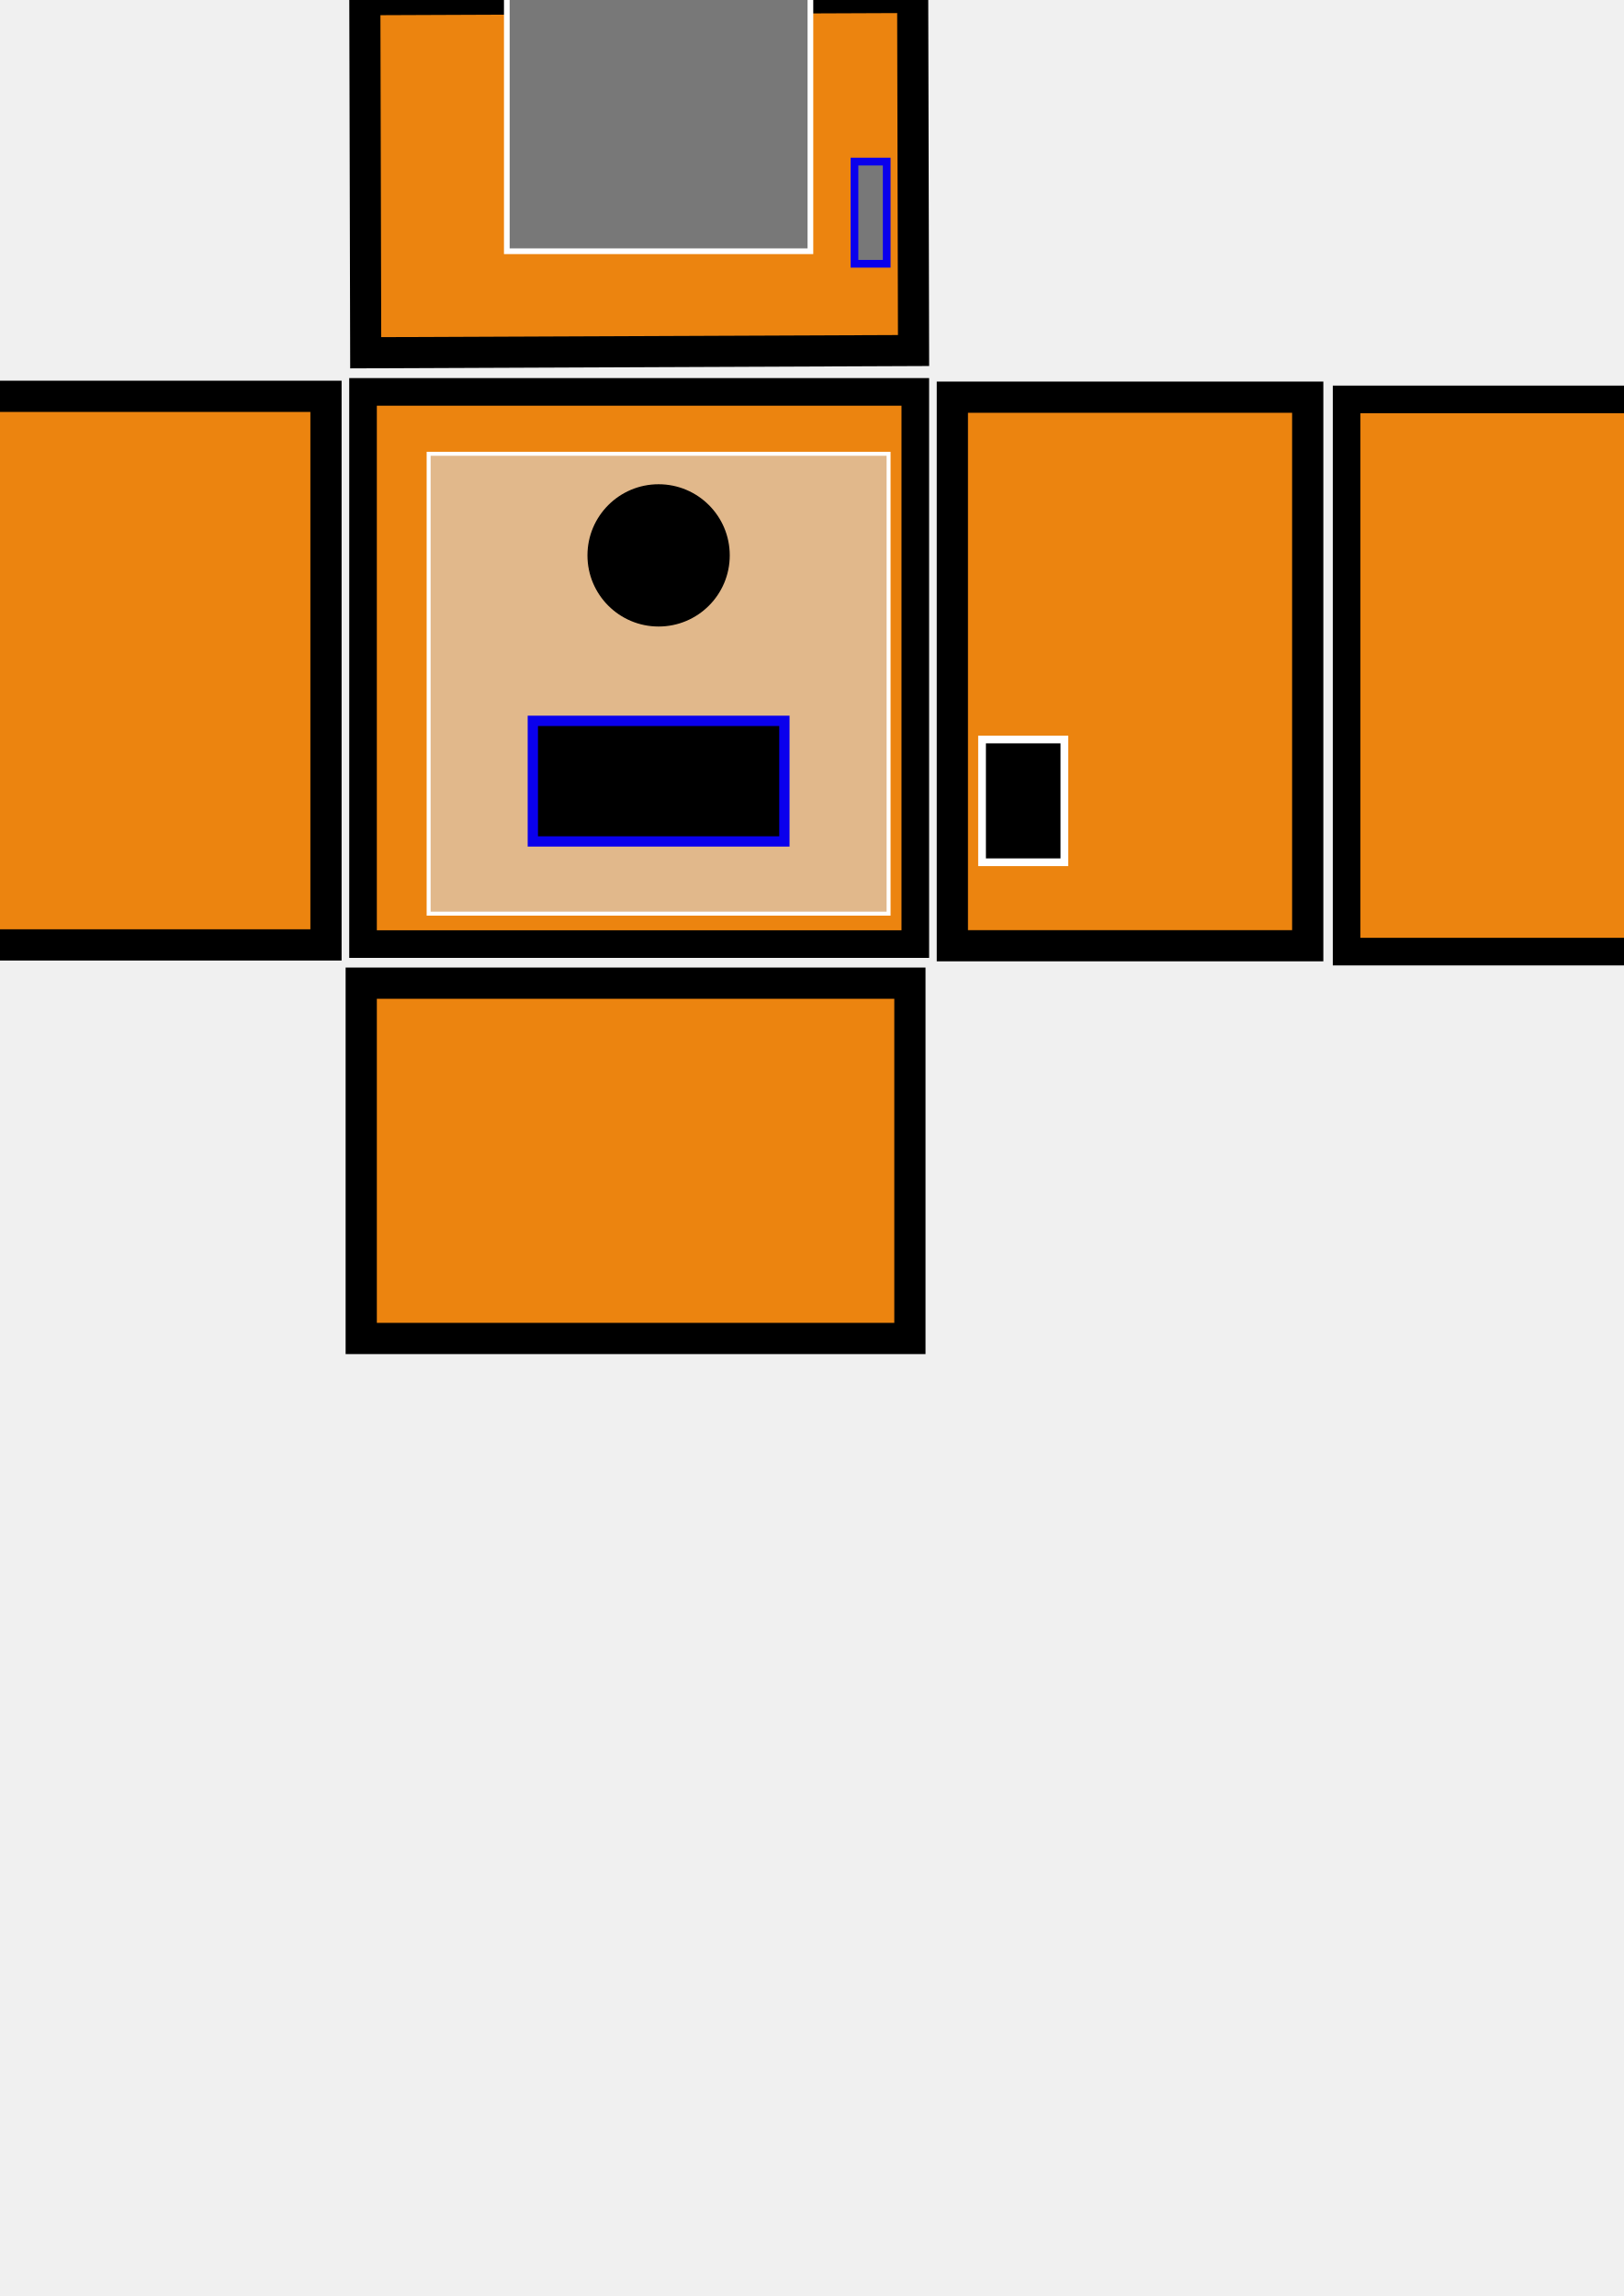
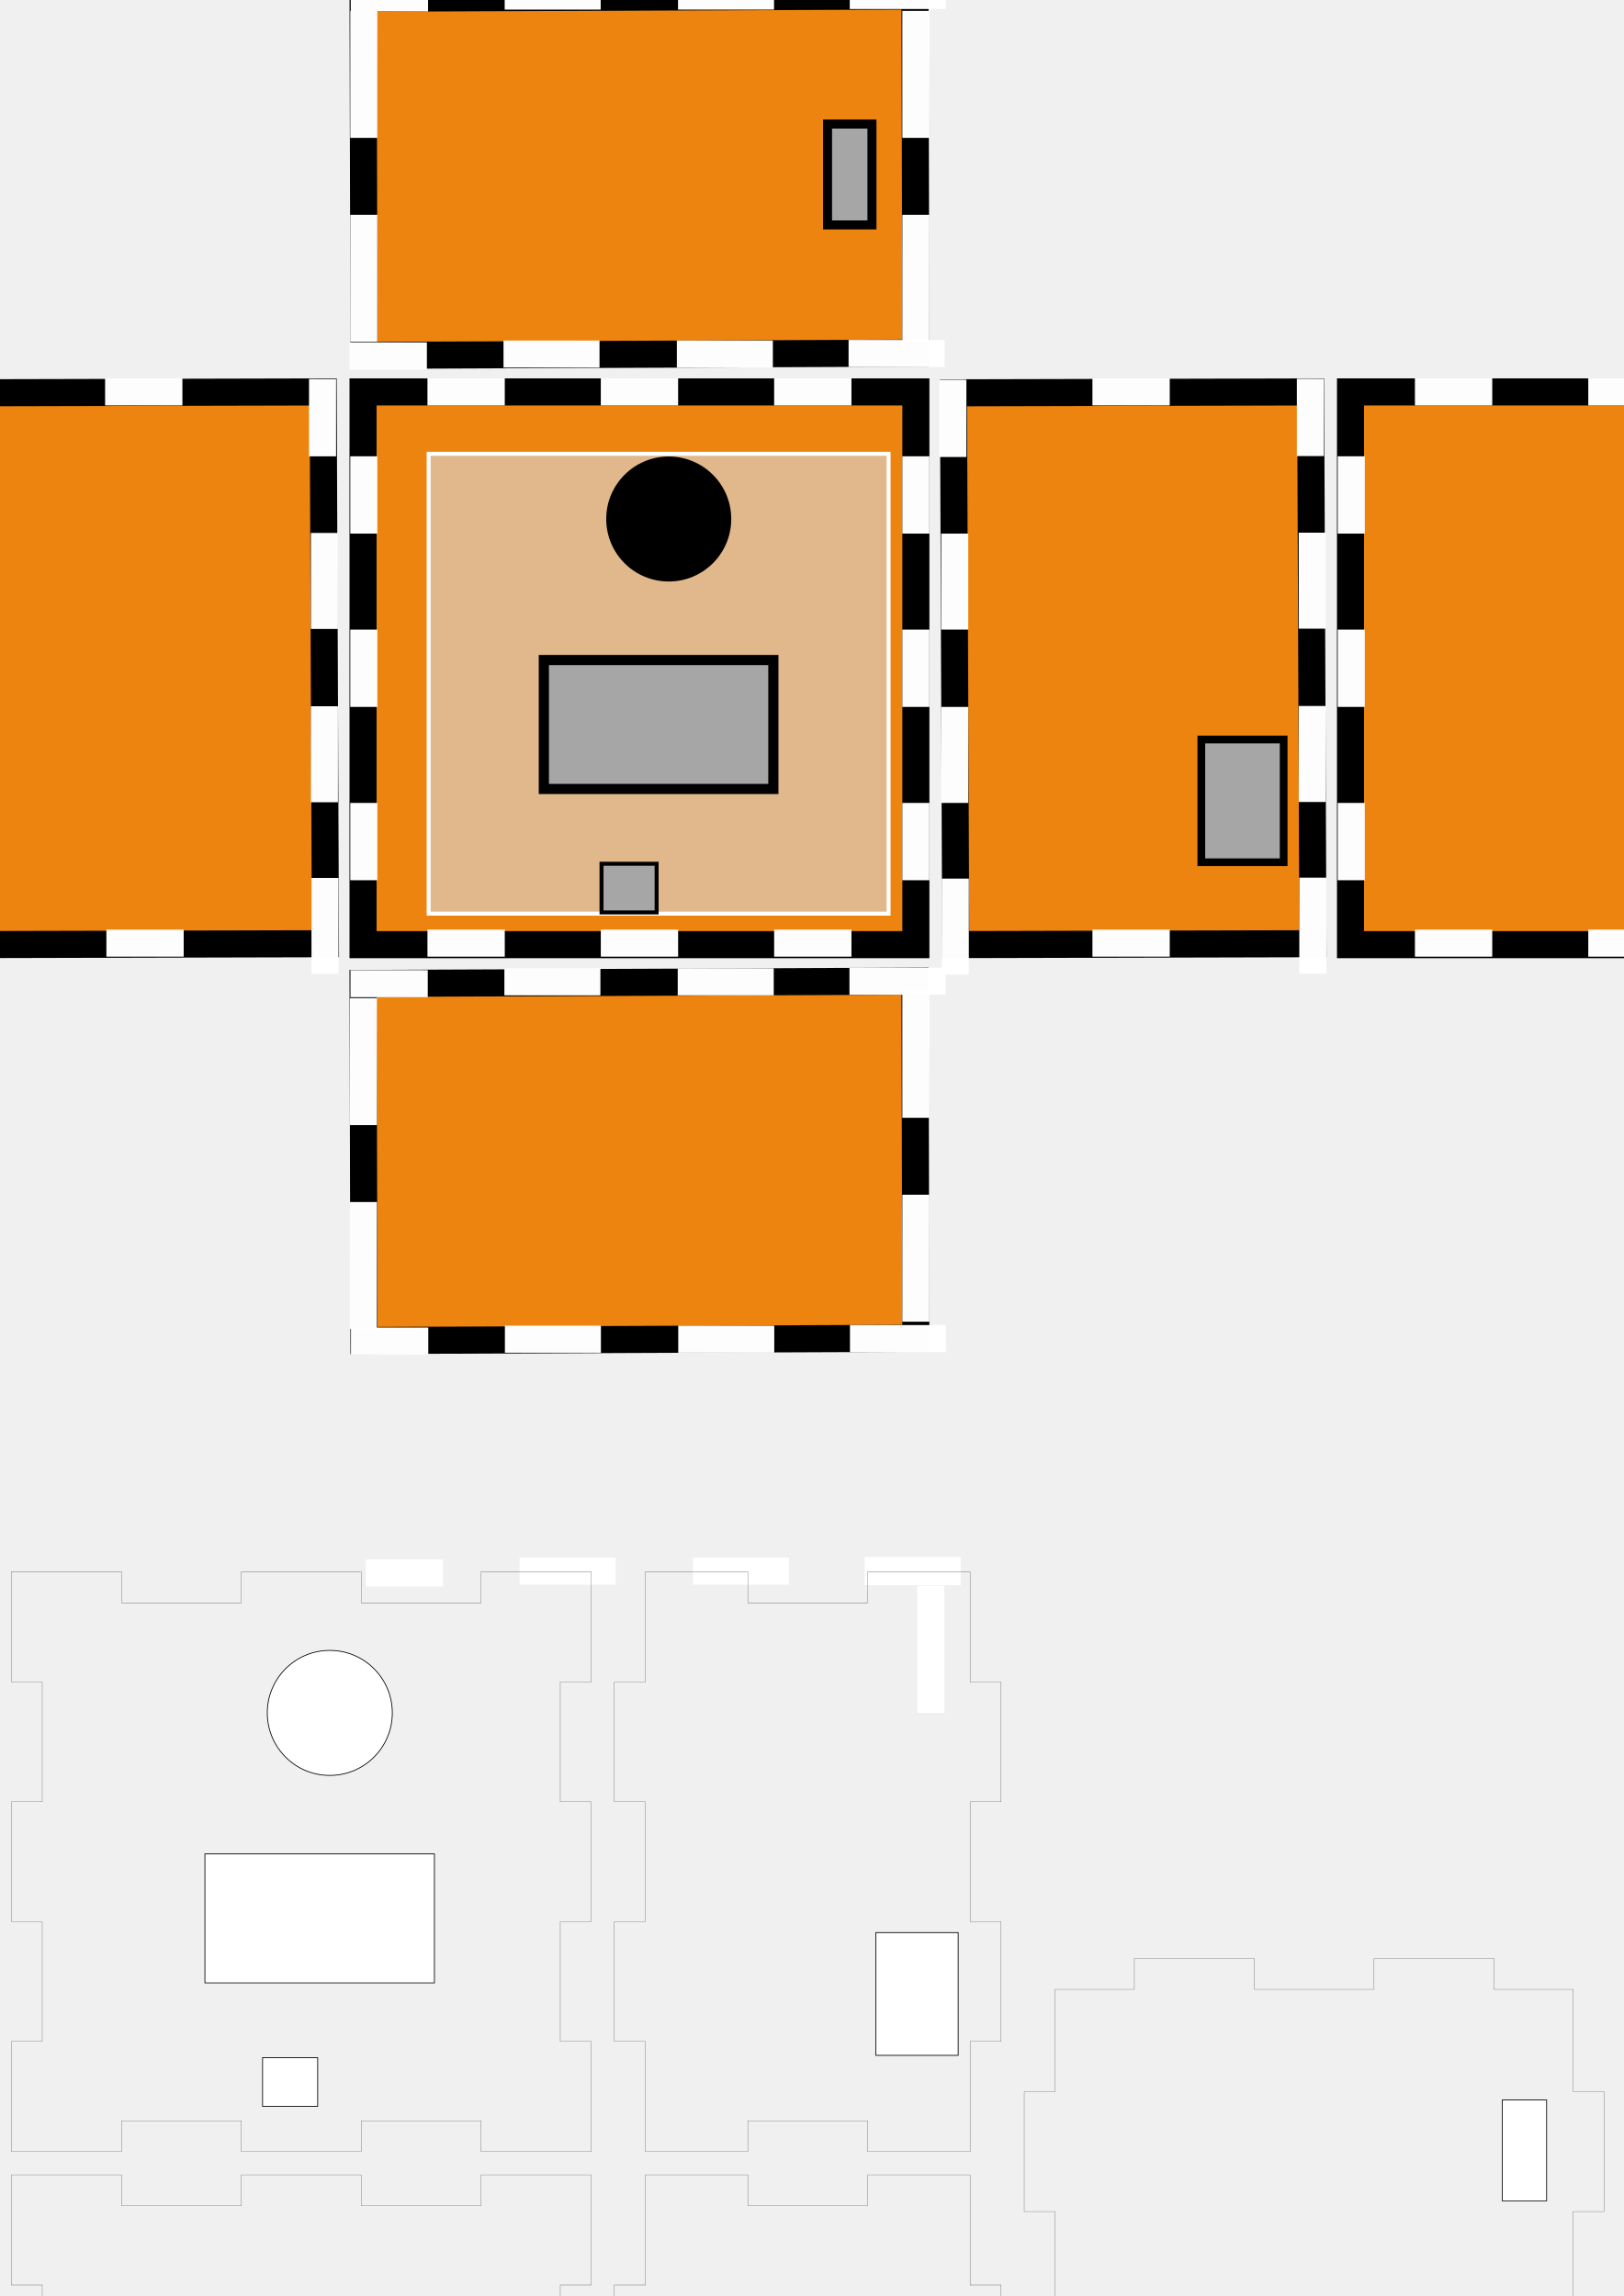
- <svg xmlns="http://www.w3.org/2000/svg" width="210mm" height="297mm" viewBox="0 0 210 297" version="1.1" id="svg1">
-   <defs id="defs1" />
+ <svg xmlns="http://www.w3.org/2000/svg" width="210mm" height="297mm" viewBox="0 0 210 297" version="1.1" id="svg1" xml:space="preserve">
+   <defs id="defs1">
+     <filter id="mask-powermask-path-effect30_inverse" style="color-interpolation-filters:sRGB" height="100" width="100" x="-50" y="-50">
+       <feColorMatrix id="mask-powermask-path-effect30_primitive1" values="1" type="saturate" result="fbSourceGraphic" />
+       <feColorMatrix id="mask-powermask-path-effect30_primitive2" values="-1 0 0 0 1 0 -1 0 0 1 0 0 -1 0 1 0 0 0 1 0 " in="fbSourceGraphic" />
+     </filter>
+     <filter id="mask-powermask-path-effect31_inverse" style="color-interpolation-filters:sRGB" height="100" width="100" x="-50" y="-50">
+       <feColorMatrix id="mask-powermask-path-effect31_primitive1" values="1" type="saturate" result="fbSourceGraphic" />
+       <feColorMatrix id="mask-powermask-path-effect31_primitive2" values="-1 0 0 0 1 0 -1 0 0 1 0 0 -1 0 1 0 0 0 1 0 " in="fbSourceGraphic" />
+     </filter>
+     <filter id="mask-powermask-path-effect32_inverse" style="color-interpolation-filters:sRGB" height="100" width="100" x="-50" y="-50">
+       <feColorMatrix id="mask-powermask-path-effect32_primitive1" values="1" type="saturate" result="fbSourceGraphic" />
+       <feColorMatrix id="mask-powermask-path-effect32_primitive2" values="-1 0 0 0 1 0 -1 0 0 1 0 0 -1 0 1 0 0 0 1 0 " in="fbSourceGraphic" />
+     </filter>
+     <filter id="mask-powermask-path-effect33_inverse" style="color-interpolation-filters:sRGB" height="100" width="100" x="-50" y="-50">
+       <feColorMatrix id="mask-powermask-path-effect33_primitive1" values="1" type="saturate" result="fbSourceGraphic" />
+       <feColorMatrix id="mask-powermask-path-effect33_primitive2" values="-1 0 0 0 1 0 -1 0 0 1 0 0 -1 0 1 0 0 0 1 0 " in="fbSourceGraphic" />
+     </filter>
+     <filter id="mask-powermask-path-effect34_inverse" style="color-interpolation-filters:sRGB" height="100" width="100" x="-50" y="-50">
+       <feColorMatrix id="mask-powermask-path-effect34_primitive1" values="1" type="saturate" result="fbSourceGraphic" />
+       <feColorMatrix id="mask-powermask-path-effect34_primitive2" values="-1 0 0 0 1 0 -1 0 0 1 0 0 -1 0 1 0 0 0 1 0 " in="fbSourceGraphic" />
+     </filter>
+     <filter id="mask-powermask-path-effect35_inverse" style="color-interpolation-filters:sRGB" height="100" width="100" x="-50" y="-50">
+       <feColorMatrix id="mask-powermask-path-effect35_primitive1" values="1" type="saturate" result="fbSourceGraphic" />
+       <feColorMatrix id="mask-powermask-path-effect35_primitive2" values="-1 0 0 0 1 0 -1 0 0 1 0 0 -1 0 1 0 0 0 1 0 " in="fbSourceGraphic" />
+     </filter>
+     <filter id="mask-powermask-path-effect36_inverse" style="color-interpolation-filters:sRGB" height="100" width="100" x="-50" y="-50">
+       <feColorMatrix id="mask-powermask-path-effect36_primitive1" values="1" type="saturate" result="fbSourceGraphic" />
+       <feColorMatrix id="mask-powermask-path-effect36_primitive2" values="-1 0 0 0 1 0 -1 0 0 1 0 0 -1 0 1 0 0 0 1 0 " in="fbSourceGraphic" />
+     </filter>
+     <filter id="mask-powermask-path-effect37_inverse" style="color-interpolation-filters:sRGB" height="100" width="100" x="-50" y="-50">
+       <feColorMatrix id="mask-powermask-path-effect37_primitive1" values="1" type="saturate" result="fbSourceGraphic" />
+       <feColorMatrix id="mask-powermask-path-effect37_primitive2" values="-1 0 0 0 1 0 -1 0 0 1 0 0 -1 0 1 0 0 0 1 0 " in="fbSourceGraphic" />
+     </filter>
+     <filter id="mask-powermask-path-effect38_inverse" style="color-interpolation-filters:sRGB" height="100" width="100" x="-50" y="-50">
+       <feColorMatrix id="mask-powermask-path-effect38_primitive1" values="1" type="saturate" result="fbSourceGraphic" />
+       <feColorMatrix id="mask-powermask-path-effect38_primitive2" values="-1 0 0 0 1 0 -1 0 0 1 0 0 -1 0 1 0 0 0 1 0 " in="fbSourceGraphic" />
+     </filter>
+     <filter id="mask-powermask-path-effect39_inverse" style="color-interpolation-filters:sRGB" height="100" width="100" x="-50" y="-50">
+       <feColorMatrix id="mask-powermask-path-effect39_primitive1" values="1" type="saturate" result="fbSourceGraphic" />
+       <feColorMatrix id="mask-powermask-path-effect39_primitive2" values="-1 0 0 0 1 0 -1 0 0 1 0 0 -1 0 1 0 0 0 1 0 " in="fbSourceGraphic" />
+     </filter>
+     <filter id="mask-powermask-path-effect40_inverse" style="color-interpolation-filters:sRGB" height="100" width="100" x="-50" y="-50">
+       <feColorMatrix id="mask-powermask-path-effect40_primitive1" values="1" type="saturate" result="fbSourceGraphic" />
+       <feColorMatrix id="mask-powermask-path-effect40_primitive2" values="-1 0 0 0 1 0 -1 0 0 1 0 0 -1 0 1 0 0 0 1 0 " in="fbSourceGraphic" />
+     </filter>
+     <filter id="mask-powermask-path-effect41_inverse" style="color-interpolation-filters:sRGB" height="100" width="100" x="-50" y="-50">
+       <feColorMatrix id="mask-powermask-path-effect41_primitive1" values="1" type="saturate" result="fbSourceGraphic" />
+       <feColorMatrix id="mask-powermask-path-effect41_primitive2" values="-1 0 0 0 1 0 -1 0 0 1 0 0 -1 0 1 0 0 0 1 0 " in="fbSourceGraphic" />
+     </filter>
+     <filter id="mask-powermask-path-effect53_inverse" style="color-interpolation-filters:sRGB" height="100" width="100" x="-50" y="-50">
+       <feColorMatrix id="mask-powermask-path-effect53_primitive1" values="1" type="saturate" result="fbSourceGraphic" />
+       <feColorMatrix id="mask-powermask-path-effect53_primitive2" values="-1 0 0 0 1 0 -1 0 0 1 0 0 -1 0 1 0 0 0 1 0 " in="fbSourceGraphic" />
+     </filter>
+     <filter id="mask-powermask-path-effect54_inverse" style="color-interpolation-filters:sRGB" height="100" width="100" x="-50" y="-50">
+       <feColorMatrix id="mask-powermask-path-effect54_primitive1" values="1" type="saturate" result="fbSourceGraphic" />
+       <feColorMatrix id="mask-powermask-path-effect54_primitive2" values="-1 0 0 0 1 0 -1 0 0 1 0 0 -1 0 1 0 0 0 1 0 " in="fbSourceGraphic" />
+     </filter>
+     <filter id="mask-powermask-path-effect55_inverse" style="color-interpolation-filters:sRGB" height="100" width="100" x="-50" y="-50">
+       <feColorMatrix id="mask-powermask-path-effect55_primitive1" values="1" type="saturate" result="fbSourceGraphic" />
+       <feColorMatrix id="mask-powermask-path-effect55_primitive2" values="-1 0 0 0 1 0 -1 0 0 1 0 0 -1 0 1 0 0 0 1 0 " in="fbSourceGraphic" />
+     </filter>
+     <filter id="mask-powermask-path-effect56_inverse" style="color-interpolation-filters:sRGB" height="100" width="100" x="-50" y="-50">
+       <feColorMatrix id="mask-powermask-path-effect56_primitive1" values="1" type="saturate" result="fbSourceGraphic" />
+       <feColorMatrix id="mask-powermask-path-effect56_primitive2" values="-1 0 0 0 1 0 -1 0 0 1 0 0 -1 0 1 0 0 0 1 0 " in="fbSourceGraphic" />
+     </filter>
+     <filter id="mask-powermask-path-effect57_inverse" style="color-interpolation-filters:sRGB" height="100" width="100" x="-50" y="-50">
+       <feColorMatrix id="mask-powermask-path-effect57_primitive1" values="1" type="saturate" result="fbSourceGraphic" />
+       <feColorMatrix id="mask-powermask-path-effect57_primitive2" values="-1 0 0 0 1 0 -1 0 0 1 0 0 -1 0 1 0 0 0 1 0 " in="fbSourceGraphic" />
+     </filter>
+     <filter id="mask-powermask-path-effect58_inverse" style="color-interpolation-filters:sRGB" height="100" width="100" x="-50" y="-50">
+       <feColorMatrix id="mask-powermask-path-effect58_primitive1" values="1" type="saturate" result="fbSourceGraphic" />
+       <feColorMatrix id="mask-powermask-path-effect58_primitive2" values="-1 0 0 0 1 0 -1 0 0 1 0 0 -1 0 1 0 0 0 1 0 " in="fbSourceGraphic" />
+     </filter>
+     <filter id="mask-powermask-path-effect59_inverse" style="color-interpolation-filters:sRGB" height="100" width="100" x="-50" y="-50">
+       <feColorMatrix id="mask-powermask-path-effect59_primitive1" values="1" type="saturate" result="fbSourceGraphic" />
+       <feColorMatrix id="mask-powermask-path-effect59_primitive2" values="-1 0 0 0 1 0 -1 0 0 1 0 0 -1 0 1 0 0 0 1 0 " in="fbSourceGraphic" />
+     </filter>
+     <filter id="mask-powermask-path-effect60_inverse" style="color-interpolation-filters:sRGB" height="100" width="100" x="-50" y="-50">
+       <feColorMatrix id="mask-powermask-path-effect60_primitive1" values="1" type="saturate" result="fbSourceGraphic" />
+       <feColorMatrix id="mask-powermask-path-effect60_primitive2" values="-1 0 0 0 1 0 -1 0 0 1 0 0 -1 0 1 0 0 0 1 0 " in="fbSourceGraphic" />
+     </filter>
+     <filter id="mask-powermask-path-effect61_inverse" style="color-interpolation-filters:sRGB" height="100" width="100" x="-50" y="-50">
+       <feColorMatrix id="mask-powermask-path-effect61_primitive1" values="1" type="saturate" result="fbSourceGraphic" />
+       <feColorMatrix id="mask-powermask-path-effect61_primitive2" values="-1 0 0 0 1 0 -1 0 0 1 0 0 -1 0 1 0 0 0 1 0 " in="fbSourceGraphic" />
+     </filter>
+     <filter id="mask-powermask-path-effect62_inverse" style="color-interpolation-filters:sRGB" height="100" width="100" x="-50" y="-50">
+       <feColorMatrix id="mask-powermask-path-effect62_primitive1" values="1" type="saturate" result="fbSourceGraphic" />
+       <feColorMatrix id="mask-powermask-path-effect62_primitive2" values="-1 0 0 0 1 0 -1 0 0 1 0 0 -1 0 1 0 0 0 1 0 " in="fbSourceGraphic" />
+     </filter>
+     <filter id="mask-powermask-path-effect63_inverse" style="color-interpolation-filters:sRGB" height="100" width="100" x="-50" y="-50">
+       <feColorMatrix id="mask-powermask-path-effect63_primitive1" values="1" type="saturate" result="fbSourceGraphic" />
+       <feColorMatrix id="mask-powermask-path-effect63_primitive2" values="-1 0 0 0 1 0 -1 0 0 1 0 0 -1 0 1 0 0 0 1 0 " in="fbSourceGraphic" />
+     </filter>
+     <filter id="mask-powermask-path-effect64_inverse" style="color-interpolation-filters:sRGB" height="100" width="100" x="-50" y="-50">
+       <feColorMatrix id="mask-powermask-path-effect64_primitive1" values="1" type="saturate" result="fbSourceGraphic" />
+       <feColorMatrix id="mask-powermask-path-effect64_primitive2" values="-1 0 0 0 1 0 -1 0 0 1 0 0 -1 0 1 0 0 0 1 0 " in="fbSourceGraphic" />
+     </filter>
+     <filter id="mask-powermask-path-effect65_inverse" style="color-interpolation-filters:sRGB" height="100" width="100" x="-50" y="-50">
+       <feColorMatrix id="mask-powermask-path-effect65_primitive1" values="1" type="saturate" result="fbSourceGraphic" />
+       <feColorMatrix id="mask-powermask-path-effect65_primitive2" values="-1 0 0 0 1 0 -1 0 0 1 0 0 -1 0 1 0 0 0 1 0 " in="fbSourceGraphic" />
+     </filter>
+   </defs>
  <g id="layer1">
-     <rect style="fill:#ec7f05;fill-opacity:0.953;stroke:#000000;stroke-width:3.571;stroke-linecap:round;stroke-dasharray:none;stroke-opacity:1;paint-order:fill markers stroke" id="rect1" width="71.429" height="71.429" x="46.952" y="50.692" ry="0" />
-     <rect style="fill:#ec7f05;fill-opacity:0.953;stroke:#000000;stroke-width:3.571;stroke-linecap:round;stroke-dasharray:none;stroke-opacity:1;paint-order:fill markers stroke" id="rect1-5" width="71.429" height="71.429" x="174.162" y="51.669" ry="0" />
-     <rect style="fill:#ec7f05;fill-opacity:0.953;stroke:#000000;stroke-width:4.038;stroke-linecap:round;stroke-dasharray:none;stroke-opacity:1;paint-order:fill markers stroke" id="rect2" width="45.962" height="70.962" x="123.172" y="51.374" />
-     <rect style="fill:#ec7f05;fill-opacity:0.953;stroke:#000000;stroke-width:4.038;stroke-linecap:round;stroke-dasharray:none;stroke-opacity:1;paint-order:fill markers stroke" id="rect2-3" width="45.962" height="70.962" x="-3.8" y="51.265" />
-     <rect style="fill:#ec7f05;fill-opacity:0.953;stroke:#000000;stroke-width:4.038;stroke-linecap:round;stroke-dasharray:none;stroke-opacity:1;paint-order:fill markers stroke" id="rect2-3-5" width="45.962" height="70.962" x="127.18" y="-117.681" transform="rotate(90)" />
-     <rect style="fill:#ec7f05;fill-opacity:0.953;stroke:#000000;stroke-width:4.023;stroke-linecap:round;stroke-dasharray:none;stroke-opacity:1;paint-order:fill markers stroke" id="rect2-3-5-4" width="45.672" height="70.856" x="-45.824" y="47.186" transform="matrix(-0.00245371,-0.999997,0.9999917,-0.0040779,0,0)" />
+     <rect style="fill:#ec7f05;fill-opacity:0.953;stroke:#000000;stroke-width:3.5;stroke-linecap:round;stroke-dasharray:none;stroke-opacity:1;paint-order:fill markers stroke" id="rect1" width="71.5" height="71.5" x="46.954" y="50.694" ry="0" />
+     <rect style="fill:#ec7f05;fill-opacity:0.953;stroke:#000000;stroke-width:3.5;stroke-linecap:round;stroke-dasharray:none;stroke-opacity:1;paint-order:fill markers stroke" id="rect2-3-5-4" width="46.195" height="71.381" x="-46.161" y="46.958" transform="matrix(-0.00244392,-0.999997,0.9999916,-0.00409429,0,0)" />
+     <rect style="fill:#ec7f05;fill-opacity:0.953;stroke:#000000;stroke-width:3.5;stroke-linecap:round;stroke-dasharray:none;stroke-opacity:1;paint-order:fill markers stroke" id="rect2-3-5-4-3" width="46.195" height="71.381" x="-173.597" y="46.646" transform="matrix(-0.00244392,-0.999997,0.9999916,-0.00409429,0,0)" />
+     <rect style="fill:#ec7f05;fill-opacity:0.953;stroke:#000000;stroke-width:3.5;stroke-linecap:round;stroke-dasharray:none;stroke-opacity:1;paint-order:fill markers stroke" id="rect2-3-5-4-1" width="46.195" height="71.381" x="-4.604" y="50.799" transform="matrix(0.999997,-0.00244392,0.00409429,0.9999916,0,0)" />
+     <rect style="fill:#ec7f05;fill-opacity:0.953;stroke:#000000;stroke-width:3.5;stroke-linecap:round;stroke-dasharray:none;stroke-opacity:1;paint-order:fill markers stroke" id="rect2-3-5-4-1-7" width="46.195" height="71.381" x="123.108" y="51.111" transform="matrix(0.999997,-0.00244392,0.00409429,0.9999916,0,0)" />
    <rect style="fill:#d9d9d9;fill-opacity:0.612;stroke:#ffffff;stroke-width:0.513;stroke-linecap:round;stroke-dasharray:none;stroke-opacity:1;paint-order:fill markers stroke" id="rect9" width="59.487" height="59.487" x="55.437" y="58.699" />
-     <rect style="fill:#000000;fill-opacity:1;stroke:#0a00ed;stroke-width:1.332;stroke-linecap:round;stroke-dasharray:none;stroke-opacity:1;paint-order:fill markers stroke" id="rect3-6" width="32.535" height="15.601" x="68.913" y="93.246" />
-     <ellipse style="fill:#000000;fill-opacity:1;stroke:#000000;stroke-width:1.597;stroke-linecap:round;stroke-dasharray:none;stroke-opacity:0;paint-order:fill markers stroke" id="path3" cx="-85.18" cy="71.842" transform="scale(-1,1)" rx="9.202" ry="9.202" />
+     <rect style="fill:#a6a6a6;fill-opacity:1;stroke:#000000;stroke-width:1.316;stroke-linecap:round;stroke-dasharray:none;stroke-opacity:1;paint-order:fill markers stroke" id="rect3-6" width="29.684" height="16.684" x="70.338" y="85.375" />
+     <ellipse style="fill:#000000;fill-opacity:1;stroke:#000000;stroke-width:1.403;stroke-linecap:round;stroke-dasharray:none;stroke-opacity:0;paint-order:fill markers stroke" id="path3" cx="-86.49" cy="67.136" transform="scale(-1,1)" rx="8.085" ry="8.085" />
    <rect style="fill:#000000;fill-opacity:1;stroke:#000000;stroke-width:1.961;stroke-linecap:round;stroke-dasharray:none;stroke-opacity:0;paint-order:fill markers stroke" id="rect4" width="6.999" height="1.9073486e-06" x="74.671" y="104.579" />
-     <rect style="fill:#000000;fill-opacity:1;stroke:#ffffff;stroke-width:1;stroke-linecap:round;stroke-dasharray:none;stroke-opacity:1;paint-order:fill markers stroke" id="rect5" width="10.648" height="15.878" x="127.012" y="95.659" />
-     <rect style="fill:#787878;fill-opacity:1;stroke:#ffffff;stroke-width:0.736;stroke-linecap:round;stroke-dasharray:none;stroke-opacity:1;paint-order:fill markers stroke" id="rect10" width="39.264" height="39.264" x="65.549" y="-6.762" />
-     <rect style="fill:#787878;stroke:#0a00ed;stroke-width:1;stroke-linecap:round;paint-order:fill markers stroke" id="rect3" width="4.168" height="13.216" x="110.513" y="20.905" />
+     <rect style="fill:#a6a6a6;fill-opacity:1;stroke:#000000;stroke-width:1;stroke-linecap:round;stroke-dasharray:none;stroke-opacity:1;paint-order:fill markers stroke" id="rect5" width="10.648" height="15.878" x="155.372" y="95.659" />
+     <rect style="fill:#a6a6a6;fill-opacity:1;stroke:#000000;stroke-width:0.515;stroke-linecap:round;stroke-dasharray:none;stroke-opacity:1;paint-order:fill markers stroke" id="rect5-4" width="6.297" height="7.126" x="111.734" y="-84.923" transform="rotate(90)" />
+     <rect style="fill:#a6a6a6;fill-opacity:1;stroke:#000000;stroke-width:1.166;stroke-linecap:round;stroke-opacity:1;paint-order:fill markers stroke" id="rect3" width="5.743" height="13.049" x="107.029" y="16.046" />
+     <rect style="font-variation-settings:'wght' 700;fill:#ffffff;fill-opacity:0.992;stroke-width:0.742;stroke-linecap:round;paint-order:fill markers stroke" id="rect6" width="3.5" height="10" x="116.704" y="59.024" />
+     <rect style="font-variation-settings:'wght' 700;fill:#ffffff;fill-opacity:0.992;stroke-width:0.742;stroke-linecap:round;paint-order:fill markers stroke" id="rect6-7" width="3.5" height="10" x="116.704" y="81.444" />
+     <rect style="font-variation-settings:'wght' 700;fill:#ffffff;fill-opacity:0.992;stroke-width:0.742;stroke-linecap:round;paint-order:fill markers stroke" id="rect6-1" width="3.5" height="10" x="116.704" y="103.863" />
+     <rect style="font-variation-settings:'wght' 700;fill:#ffffff;fill-opacity:0.992;stroke-width:0.742;stroke-linecap:round;paint-order:fill markers stroke" id="rect6-5" width="3.5" height="10" x="121.488" y="49.116" />
+     <rect style="font-variation-settings:'wght' 700;fill:#ffffff;fill-opacity:0.992;stroke-width:0.827;stroke-linecap:round;paint-order:fill markers stroke" id="rect6-7-6" width="3.5" height="12.419" x="121.728" y="69.024" />
+     <rect style="font-variation-settings:'wght' 700;fill:#ffffff;fill-opacity:0.992;stroke-width:0.827;stroke-linecap:round;paint-order:fill markers stroke" id="rect6-1-2" width="3.5" height="12.419" x="121.728" y="91.444" />
+     <rect style="font-variation-settings:'wght' 700;fill:#ffffff;fill-opacity:0.992;stroke-width:0.827;stroke-linecap:round;paint-order:fill markers stroke" id="rect6-1-2-2" width="3.5" height="12.419" x="121.804" y="113.653" />
+     <rect style="font-variation-settings:'wght' 700;fill:#ffffff;fill-opacity:0.992;stroke-width:0.742;stroke-linecap:round;paint-order:fill markers stroke" id="rect6-5-15" width="3.5" height="10" x="39.968" y="49.03" />
+     <rect style="font-variation-settings:'wght' 700;fill:#ffffff;fill-opacity:0.992;stroke-width:0.827;stroke-linecap:round;paint-order:fill markers stroke" id="rect6-7-6-4" width="3.5" height="12.419" x="40.208" y="68.939" />
+     <rect style="font-variation-settings:'wght' 700;fill:#ffffff;fill-opacity:0.992;stroke-width:0.827;stroke-linecap:round;paint-order:fill markers stroke" id="rect6-1-2-7" width="3.5" height="12.419" x="40.208" y="91.358" />
+     <rect style="font-variation-settings:'wght' 700;fill:#ffffff;fill-opacity:0.992;stroke-width:0.827;stroke-linecap:round;paint-order:fill markers stroke" id="rect6-1-2-2-4" width="3.5" height="12.419" x="40.285" y="113.568" />
+     <rect style="font-variation-settings:'wght' 700;fill:#ffffff;fill-opacity:0.992;stroke-width:0.742;stroke-linecap:round;paint-order:fill markers stroke" id="rect6-5-15-5" width="3.5" height="10" x="-6.285" y="48.918" />
+     <rect style="font-variation-settings:'wght' 700;fill:#ffffff;fill-opacity:0.992;stroke-width:0.827;stroke-linecap:round;paint-order:fill markers stroke" id="rect6-7-6-4-2" width="3.5" height="12.419" x="-6.045" y="68.827" />
+     <rect style="font-variation-settings:'wght' 700;fill:#ffffff;fill-opacity:0.992;stroke-width:0.827;stroke-linecap:round;paint-order:fill markers stroke" id="rect6-1-2-7-6" width="3.5" height="12.419" x="-6.045" y="91.246" />
+     <rect style="font-variation-settings:'wght' 700;fill:#ffffff;fill-opacity:0.992;stroke-width:0.827;stroke-linecap:round;paint-order:fill markers stroke" id="rect6-1-2-2-4-7" width="3.5" height="12.419" x="-5.969" y="113.456" />
+     <rect style="font-variation-settings:'wght' 700;fill:#ffffff;fill-opacity:0.992;stroke-width:0.742;stroke-linecap:round;paint-order:fill markers stroke" id="rect6-5-1" width="3.5" height="10" x="-128.994" y="45.325" transform="rotate(-90)" />
+     <rect style="font-variation-settings:'wght' 700;fill:#ffffff;fill-opacity:0.992;stroke-width:0.827;stroke-linecap:round;paint-order:fill markers stroke" id="rect6-7-6-7" width="3.5" height="12.419" x="-128.754" y="65.233" transform="rotate(-90)" />
+     <rect style="font-variation-settings:'wght' 700;fill:#ffffff;fill-opacity:0.992;stroke-width:0.827;stroke-linecap:round;paint-order:fill markers stroke" id="rect6-1-2-1" width="3.5" height="12.419" x="-128.754" y="87.653" transform="rotate(-90)" />
+     <rect style="font-variation-settings:'wght' 700;fill:#ffffff;fill-opacity:0.992;stroke-width:0.827;stroke-linecap:round;paint-order:fill markers stroke" id="rect6-1-2-2-7" width="3.5" height="12.419" x="-128.678" y="109.862" transform="rotate(-90)" />
+     <rect style="font-variation-settings:'wght' 700;fill:#ffffff;fill-opacity:0.992;stroke-width:0.742;stroke-linecap:round;paint-order:fill markers stroke" id="rect6-5-1-4" width="3.5" height="10" x="-175.223" y="45.392" transform="rotate(-90)" />
+     <rect style="font-variation-settings:'wght' 700;fill:#ffffff;fill-opacity:0.992;stroke-width:0.827;stroke-linecap:round;paint-order:fill markers stroke" id="rect6-7-6-7-3" width="3.5" height="12.419" x="-174.982" y="65.3" transform="rotate(-90)" />
+     <rect style="font-variation-settings:'wght' 700;fill:#ffffff;fill-opacity:0.992;stroke-width:0.827;stroke-linecap:round;paint-order:fill markers stroke" id="rect6-1-2-1-46" width="3.5" height="12.419" x="-174.982" y="87.72" transform="rotate(-90)" />
+     <rect style="font-variation-settings:'wght' 700;fill:#ffffff;fill-opacity:0.992;stroke-width:0.827;stroke-linecap:round;paint-order:fill markers stroke" id="rect6-1-2-2-7-9" width="3.5" height="12.419" x="-174.906" y="109.929" transform="rotate(-90)" />
+     <rect style="font-variation-settings:'wght' 700;fill:#ffffff;fill-opacity:0.992;stroke-width:0.742;stroke-linecap:round;paint-order:fill markers stroke" id="rect6-5-1-8" width="3.5" height="10" x="-47.79" y="45.212" transform="rotate(-90)" />
+     <rect style="font-variation-settings:'wght' 700;fill:#ffffff;fill-opacity:0.992;stroke-width:0.827;stroke-linecap:round;paint-order:fill markers stroke" id="rect6-7-6-7-5" width="3.5" height="12.419" x="-47.55" y="65.12" transform="rotate(-90)" />
+     <rect style="font-variation-settings:'wght' 700;fill:#ffffff;fill-opacity:0.992;stroke-width:0.827;stroke-linecap:round;paint-order:fill markers stroke" id="rect6-1-2-1-4" width="3.5" height="12.419" x="-47.55" y="87.54" transform="rotate(-90)" />
+     <rect style="font-variation-settings:'wght' 700;fill:#ffffff;fill-opacity:0.992;stroke-width:0.827;stroke-linecap:round;paint-order:fill markers stroke" id="rect6-1-2-2-7-8" width="3.5" height="12.419" x="-47.473" y="109.749" transform="rotate(-90)" />
+     <rect style="font-variation-settings:'wght' 700;fill:#ffffff;fill-opacity:0.992;stroke-width:0.742;stroke-linecap:round;paint-order:fill markers stroke" id="rect6-5-1-8-8" width="3.5" height="10" x="-1.484" y="45.363" transform="rotate(-90)" />
+     <rect style="font-variation-settings:'wght' 700;fill:#ffffff;fill-opacity:0.992;stroke-width:0.742;stroke-linecap:round;paint-order:fill markers stroke" id="rect6-5-1-8-8-0" width="3.5" height="10" x="-52.444" y="13.592" transform="rotate(-90)" />
+     <rect style="font-variation-settings:'wght' 700;fill:#ffffff;fill-opacity:0.992;stroke-width:0.742;stroke-linecap:round;paint-order:fill markers stroke" id="rect6-5-1-8-8-0-2" width="3.5" height="10" x="-123.751" y="13.758" transform="rotate(-90)" />
+     <rect style="font-variation-settings:'wght' 700;fill:#ffffff;fill-opacity:0.992;stroke-width:0.742;stroke-linecap:round;paint-order:fill markers stroke" id="rect6-5-1-8-8-0-6" width="3.5" height="10" x="-52.444" y="141.289" transform="rotate(-90)" />
+     <rect style="font-variation-settings:'wght' 700;fill:#ffffff;fill-opacity:0.992;stroke-width:0.742;stroke-linecap:round;paint-order:fill markers stroke" id="rect6-5-1-8-8-0-6-7" width="3.5" height="10" x="-123.751" y="141.289" transform="rotate(-90)" />
+     <rect style="font-variation-settings:'wght' 700;fill:#ffffff;fill-opacity:0.992;stroke-width:0.951;stroke-linecap:round;paint-order:fill markers stroke" id="rect6-5-1-8-8-0-4" width="3.5" height="16.427" x="45.301" y="27.784" />
+     <rect style="font-variation-settings:'wght' 700;fill:#ffffff;fill-opacity:0.992;stroke-width:0.951;stroke-linecap:round;paint-order:fill markers stroke" id="rect6-5-1-8-8-0-4-7" width="3.5" height="16.427" x="45.301" y="1.408" />
+     <rect style="font-variation-settings:'wght' 700;fill:#ffffff;fill-opacity:0.992;stroke-width:0.951;stroke-linecap:round;paint-order:fill markers stroke" id="rect6-5-1-8-8-0-4-4" width="3.5" height="16.427" x="116.704" y="27.784" />
+     <rect style="font-variation-settings:'wght' 700;fill:#ffffff;fill-opacity:0.992;stroke-width:0.951;stroke-linecap:round;paint-order:fill markers stroke" id="rect6-5-1-8-8-0-4-7-2" width="3.5" height="16.427" x="116.704" y="1.408" />
+     <rect style="font-variation-settings:'wght' 700;fill:#ffffff;fill-opacity:0.992;stroke-width:0.951;stroke-linecap:round;paint-order:fill markers stroke" id="rect6-5-1-8-8-0-4-4-4" width="3.5" height="16.427" x="-120.204" y="-144.593" transform="scale(-1)" />
+     <rect style="font-variation-settings:'wght' 700;fill:#ffffff;fill-opacity:0.992;stroke-width:0.951;stroke-linecap:round;paint-order:fill markers stroke" id="rect6-5-1-8-8-0-4-7-2-7" width="3.5" height="16.427" x="-120.204" y="-170.97" transform="scale(-1)" />
+     <rect style="font-variation-settings:'wght' 700;fill:#ffffff;fill-opacity:0.992;stroke-width:0.951;stroke-linecap:round;paint-order:fill markers stroke" id="rect6-5-1-8-8-0-4-4-4-5" width="3.5" height="16.427" x="-48.748" y="-145.539" transform="scale(-1)" />
+     <rect style="font-variation-settings:'wght' 700;fill:#ffffff;fill-opacity:0.992;stroke-width:0.951;stroke-linecap:round;paint-order:fill markers stroke" id="rect6-5-1-8-8-0-4-7-2-7-0" width="3.5" height="16.427" x="-48.748" y="-171.916" transform="scale(-1)" />
+     <rect style="font-variation-settings:'wght' 700;fill:#ffffff;fill-opacity:0.992;stroke-width:0.827;stroke-linecap:round;paint-order:fill markers stroke" id="rect6-7-6-7-5-6" width="3.5" height="12.419" x="-1.244" y="65.272" transform="rotate(-90)" />
+     <rect style="font-variation-settings:'wght' 700;fill:#ffffff;fill-opacity:0.992;stroke-width:0.827;stroke-linecap:round;paint-order:fill markers stroke" id="rect6-1-2-1-4-0" width="3.5" height="12.419" x="-1.244" y="87.691" transform="rotate(-90)" />
+     <rect style="font-variation-settings:'wght' 700;fill:#ffffff;fill-opacity:0.992;stroke-width:0.827;stroke-linecap:round;paint-order:fill markers stroke" id="rect6-1-2-2-7-8-9" width="3.5" height="12.419" x="-1.168" y="109.901" transform="rotate(-90)" />
+     <rect style="font-variation-settings:'wght' 700;fill:#ffffff;fill-opacity:0.992;stroke-width:0.742;stroke-linecap:round;paint-order:fill markers stroke" id="rect6-5-5" width="3.5" height="10" x="167.728" y="48.996" />
+     <rect style="font-variation-settings:'wght' 700;fill:#ffffff;fill-opacity:0.992;stroke-width:0.827;stroke-linecap:round;paint-order:fill markers stroke" id="rect6-7-6-2" width="3.5" height="12.419" x="167.969" y="68.904" />
+     <rect style="font-variation-settings:'wght' 700;fill:#ffffff;fill-opacity:0.992;stroke-width:0.827;stroke-linecap:round;paint-order:fill markers stroke" id="rect6-1-2-0" width="3.5" height="12.419" x="167.969" y="91.323" />
+     <rect style="font-variation-settings:'wght' 700;fill:#ffffff;fill-opacity:0.992;stroke-width:0.827;stroke-linecap:round;paint-order:fill markers stroke" id="rect6-1-2-2-9" width="3.5" height="12.419" x="168.045" y="113.533" />
+     <rect style="font-variation-settings:'wght' 700;fill:#ffffff;fill-opacity:0.992;stroke-width:0.742;stroke-linecap:round;paint-order:fill markers stroke" id="rect6-16" width="3.5" height="10" x="120.251" y="-110.123" transform="rotate(90)" />
+     <rect style="font-variation-settings:'wght' 700;fill:#ffffff;fill-opacity:0.992;stroke-width:0.742;stroke-linecap:round;paint-order:fill markers stroke" id="rect6-7-9" width="3.5" height="10" x="120.251" y="-87.704" transform="rotate(90)" />
+     <rect style="font-variation-settings:'wght' 700;fill:#ffffff;fill-opacity:0.992;stroke-width:0.742;stroke-linecap:round;paint-order:fill markers stroke" id="rect6-1-1" width="3.5" height="10" x="120.251" y="-65.285" transform="rotate(90)" />
+     <rect style="font-variation-settings:'wght' 700;fill:#ffffff;fill-opacity:0.992;stroke-width:0.742;stroke-linecap:round;paint-order:fill markers stroke" id="rect6-16-3" width="3.5" height="10" x="48.944" y="-110.123" transform="rotate(90)" />
+     <rect style="font-variation-settings:'wght' 700;fill:#ffffff;fill-opacity:0.992;stroke-width:0.742;stroke-linecap:round;paint-order:fill markers stroke" id="rect6-7-9-2" width="3.5" height="10" x="48.944" y="-87.704" transform="rotate(90)" />
+     <rect style="font-variation-settings:'wght' 700;fill:#ffffff;fill-opacity:0.992;stroke-width:0.742;stroke-linecap:round;paint-order:fill markers stroke" id="rect6-1-1-5" width="3.5" height="10" x="48.944" y="-65.285" transform="rotate(90)" />
+     <rect style="font-variation-settings:'wght' 700;fill:#ffffff;fill-opacity:0.992;stroke-width:0.742;stroke-linecap:round;paint-order:fill markers stroke;stroke:none;stroke-dasharray:none" id="rect6-0" width="3.5" height="10" x="45.301" y="59.024" />
+     <rect style="font-variation-settings:'wght' 700;fill:#ffffff;fill-opacity:0.992;stroke-width:0.742;stroke-linecap:round;paint-order:fill markers stroke" id="rect6-7-3" width="3.5" height="10" x="45.301" y="81.444" />
+     <rect style="font-variation-settings:'wght' 700;fill:#ffffff;fill-opacity:0.992;stroke-width:0.742;stroke-linecap:round;paint-order:fill markers stroke" id="rect6-1-5" width="3.5" height="10" x="45.301" y="103.863" />
+     <rect style="fill:#ec7f05;fill-opacity:0.953;stroke:#000000;stroke-width:3.5;stroke-linecap:round;stroke-dasharray:none;stroke-opacity:1;paint-order:fill markers stroke" id="rect1-5" width="71.5" height="71.5" x="174.667" y="50.694" ry="0" />
+     <rect style="fill:#000000;fill-opacity:1;stroke:#000000;stroke-width:1.961;stroke-linecap:round;stroke-dasharray:none;stroke-opacity:0;paint-order:fill markers stroke" id="rect4-2" width="6.999" height="1.9073486e-06" x="202.385" y="104.579" />
+     <rect style="font-variation-settings:'wght' 700;fill:#ffffff;fill-opacity:0.992;stroke-width:0.742;stroke-linecap:round;paint-order:fill markers stroke" id="rect6-8" width="3.5" height="10" x="244.417" y="59.024" />
+     <rect style="font-variation-settings:'wght' 700;fill:#ffffff;fill-opacity:0.992;stroke-width:0.742;stroke-linecap:round;paint-order:fill markers stroke" id="rect6-7-2" width="3.5" height="10" x="244.417" y="81.444" />
+     <rect style="font-variation-settings:'wght' 700;fill:#ffffff;fill-opacity:0.992;stroke-width:0.742;stroke-linecap:round;paint-order:fill markers stroke" id="rect6-1-11" width="3.5" height="10" x="244.417" y="103.863" />
+     <rect style="font-variation-settings:'wght' 700;fill:#ffffff;fill-opacity:0.992;stroke-width:0.742;stroke-linecap:round;paint-order:fill markers stroke" id="rect6-5-3" width="3.5" height="10" x="249.201" y="49.116" />
+     <rect style="font-variation-settings:'wght' 700;fill:#ffffff;fill-opacity:0.992;stroke-width:0.827;stroke-linecap:round;paint-order:fill markers stroke" id="rect6-7-6-9" width="3.5" height="12.419" x="249.441" y="69.024" />
+     <rect style="font-variation-settings:'wght' 700;fill:#ffffff;fill-opacity:0.992;stroke-width:0.827;stroke-linecap:round;paint-order:fill markers stroke" id="rect6-1-2-5" width="3.5" height="12.419" x="249.441" y="91.444" />
+     <rect style="font-variation-settings:'wght' 700;fill:#ffffff;fill-opacity:0.992;stroke-width:0.827;stroke-linecap:round;paint-order:fill markers stroke" id="rect6-1-2-2-0" width="3.5" height="12.419" x="249.517" y="113.653" />
+     <rect style="font-variation-settings:'wght' 700;fill:#ffffff;fill-opacity:0.992;stroke-width:0.742;stroke-linecap:round;paint-order:fill markers stroke" id="rect6-16-39" width="3.5" height="10" x="120.251" y="-237.837" transform="rotate(90)" />
+     <rect style="font-variation-settings:'wght' 700;fill:#ffffff;fill-opacity:0.992;stroke-width:0.742;stroke-linecap:round;paint-order:fill markers stroke" id="rect6-7-9-7" width="3.5" height="10" x="120.251" y="-215.417" transform="rotate(90)" />
+     <rect style="font-variation-settings:'wght' 700;fill:#ffffff;fill-opacity:0.992;stroke-width:0.742;stroke-linecap:round;paint-order:fill markers stroke" id="rect6-1-1-50" width="3.5" height="10" x="120.251" y="-192.998" transform="rotate(90)" />
+     <rect style="font-variation-settings:'wght' 700;fill:#ffffff;fill-opacity:0.992;stroke-width:0.742;stroke-linecap:round;paint-order:fill markers stroke" id="rect6-16-3-2" width="3.5" height="10" x="48.944" y="-237.837" transform="rotate(90)" />
+     <rect style="font-variation-settings:'wght' 700;fill:#ffffff;fill-opacity:0.992;stroke-width:0.742;stroke-linecap:round;paint-order:fill markers stroke" id="rect6-7-9-2-3" width="3.5" height="10" x="48.944" y="-215.417" transform="rotate(90)" />
+     <rect style="font-variation-settings:'wght' 700;fill:#ffffff;fill-opacity:0.992;stroke-width:0.742;stroke-linecap:round;paint-order:fill markers stroke" id="rect6-1-1-5-0" width="3.5" height="10" x="48.944" y="-192.998" transform="rotate(90)" />
+     <rect style="font-variation-settings:'wght' 700;fill:#ffffff;fill-opacity:0.992;stroke:none;stroke-width:0.742;stroke-linecap:round;stroke-dasharray:none;paint-order:fill markers stroke" id="rect6-0-8" width="3.5" height="10" x="173.014" y="59.024" />
+     <rect style="font-variation-settings:'wght' 700;fill:#ffffff;fill-opacity:0.992;stroke-width:0.742;stroke-linecap:round;paint-order:fill markers stroke" id="rect6-7-3-4" width="3.5" height="10" x="173.014" y="81.444" />
+     <rect style="font-variation-settings:'wght' 700;fill:#ffffff;fill-opacity:0.992;stroke-width:0.742;stroke-linecap:round;paint-order:fill markers stroke" id="rect6-1-5-1" width="3.5" height="10" x="173.014" y="103.863" />
+     <rect style="fill:#ffffff;fill-opacity:1;stroke:#000000;stroke-width:0.1;stroke-linecap:round;stroke-dasharray:none;stroke-opacity:1;paint-order:fill markers stroke" id="rect3-6-9" width="29.684" height="16.684" x="26.502" y="239.813" />
+     <ellipse style="fill:#ffffff;fill-opacity:1;stroke:#000000;stroke-width:0.1;stroke-linecap:round;stroke-dasharray:none;stroke-opacity:1;paint-order:fill markers stroke" id="path3-3" cx="-42.654" cy="221.574" transform="scale(-1,1)" rx="8.085" ry="8.085" />
+     <rect style="fill:#ffffff;fill-opacity:1;stroke:#000000;stroke-width:0.1;stroke-linecap:round;stroke-dasharray:none;stroke-opacity:1;paint-order:fill markers stroke" id="rect5-5" width="10.648" height="15.878" x="113.276" y="249.99" />
+     <rect style="fill:#ffffff;fill-opacity:1;stroke:#000000;stroke-width:0.1;stroke-linecap:round;stroke-dasharray:none;stroke-opacity:1;paint-order:fill markers stroke" id="rect5-4-2" width="6.297" height="7.126" x="266.172" y="-41.087" transform="rotate(90)" />
+     <rect style="fill:#ffffff;fill-opacity:1;stroke:#000000;stroke-width:0.1;stroke-linecap:round;stroke-dasharray:none;stroke-opacity:1;paint-order:fill markers stroke" id="rect3-2" width="5.743" height="13.049" x="194.289" y="271.644" />
+     <rect style="font-variation-settings:'wght' 700;fill:#ffffff;fill-opacity:0.992;stroke-width:0.742;stroke-linecap:round;paint-order:fill markers stroke" id="rect6-5-1-8-8-01" width="3.5" height="10" x="-205.223" y="47.301" transform="rotate(-90)" />
+     <rect style="font-variation-settings:'wght' 700;fill:#ffffff;fill-opacity:0.992;stroke-width:0.951;stroke-linecap:round;paint-order:fill markers stroke" id="rect6-5-1-8-8-0-4-7-2-4" width="3.5" height="16.427" x="118.642" y="205.146" />
+     <rect style="font-variation-settings:'wght' 700;fill:#ffffff;fill-opacity:0.992;stroke-width:0.827;stroke-linecap:round;paint-order:fill markers stroke" id="rect6-7-6-7-5-6-0" width="3.5" height="12.419" x="-204.982" y="67.21" transform="rotate(-90)" />
+     <rect style="font-variation-settings:'wght' 700;fill:#ffffff;fill-opacity:0.992;stroke-width:0.827;stroke-linecap:round;paint-order:fill markers stroke" id="rect6-1-2-1-4-0-6" width="3.5" height="12.419" x="-204.982" y="89.629" transform="rotate(-90)" />
+     <rect style="font-variation-settings:'wght' 700;fill:#ffffff;fill-opacity:0.992;stroke-width:0.845;stroke-linecap:round;paint-order:fill markers stroke" id="rect6-1-2-2-7-8-9-6" width="3.652" height="12.419" x="-205.059" y="111.839" transform="rotate(-90)" />
+     <g id="svgGroup" stroke-linecap="round" fill-rule="evenodd" font-size="12px" stroke="#000" stroke-width="0.25mm" fill="none" style="fill:none;stroke:#000000;stroke-width:0.25mm" transform="translate(1.464088,203.323)">
+       <path d="m 0,78 v 14.25 h 4 v 15.5 H 0 v 15.5 h 4 v 15.5 H 0 V 153 h 14.25 v -4 h 15.5 v 4 h 15.5 v -4 h 15.5 v 4 H 75 v -14.25 h -4 v -15.5 h 4 v -15.5 h -4 v -15.5 h 4 V 78 H 60.75 v 4 h -15.5 v -4 h -15.5 v 4 h -15.5 v -4 z" id="front_outsideCutPath" stroke="#000000" stroke-width="0.1" style="stroke:#000000;stroke-width:0.1" vector-effect="non-scaling-stroke" />
+       <path d="m 82,78 v 14.25 h -4 v 15.5 h 4 v 15.5 h -4 v 15.5 h 4 V 153 h 13.25 v -4 h 15.5 v 4 H 124 v -14.25 h 4 v -15.5 h -4 v -15.5 h 4 v -15.5 h -4 V 78 h -13.25 v 4 h -15.5 v -4 z" id="left_outsideCutPath" stroke="#000000" stroke-width="0.1" style="stroke:#000000;stroke-width:0.1" vector-effect="non-scaling-stroke" />
+       <path d="m 135,107 v 13.25 h -4 v 15.5 h 4 V 149 h 10.25 v 4 h 15.5 v -4 h 15.5 v 4 h 15.5 v -4 H 202 v -13.25 h 4 v -15.5 h -4 V 107 h -10.25 v -4 h -15.5 v 4 h -15.5 v -4 h -15.5 v 4 z" id="top_outsideCutPath" stroke="#000000" stroke-width="0.1" style="stroke:#000000;stroke-width:0.1" vector-effect="non-scaling-stroke" />
+       <path d="m 0,0 v 14.25 h 4 v 15.5 H 0 v 15.5 h 4 v 15.5 H 0 V 75 h 14.25 v -4 h 15.5 v 4 h 15.5 v -4 h 15.5 v 4 H 75 V 60.75 h -4 v -15.5 h 4 v -15.5 h -4 v -15.5 h 4 V 0 H 60.75 V 4 H 45.25 V 0 H 29.75 V 4 H 14.25 V 0 Z" id="back_outsideCutPath" stroke="#000000" stroke-width="0.1" style="stroke:#000000;stroke-width:0.1" vector-effect="non-scaling-stroke" />
+       <path d="m 82,0 v 14.25 h -4 v 15.5 h 4 v 15.5 h -4 v 15.5 h 4 V 75 h 13.25 v -4 h 15.5 v 4 H 124 V 60.75 h 4 v -15.5 h -4 v -15.5 h 4 v -15.5 h -4 V 0 H 110.75 V 4 H 95.25 V 0 Z" id="right_outsideCutPath" stroke="#000000" stroke-width="0.1" style="stroke:#000000;stroke-width:0.1" vector-effect="non-scaling-stroke" />
+       <path d="m 135,54 v 13.25 h -4 v 15.5 h 4 V 96 h 10.25 v 4 h 15.5 v -4 h 15.5 v 4 h 15.5 V 96 H 202 V 82.75 h 4 v -15.5 h -4 V 54 h -10.25 v -4 h -15.5 v 4 h -15.5 v -4 h -15.5 v 4 z" id="bottom_outsideCutPath" stroke="#000000" stroke-width="0.1" style="stroke:#000000;stroke-width:0.1" vector-effect="non-scaling-stroke" />
+     </g>
  </g>
</svg>
